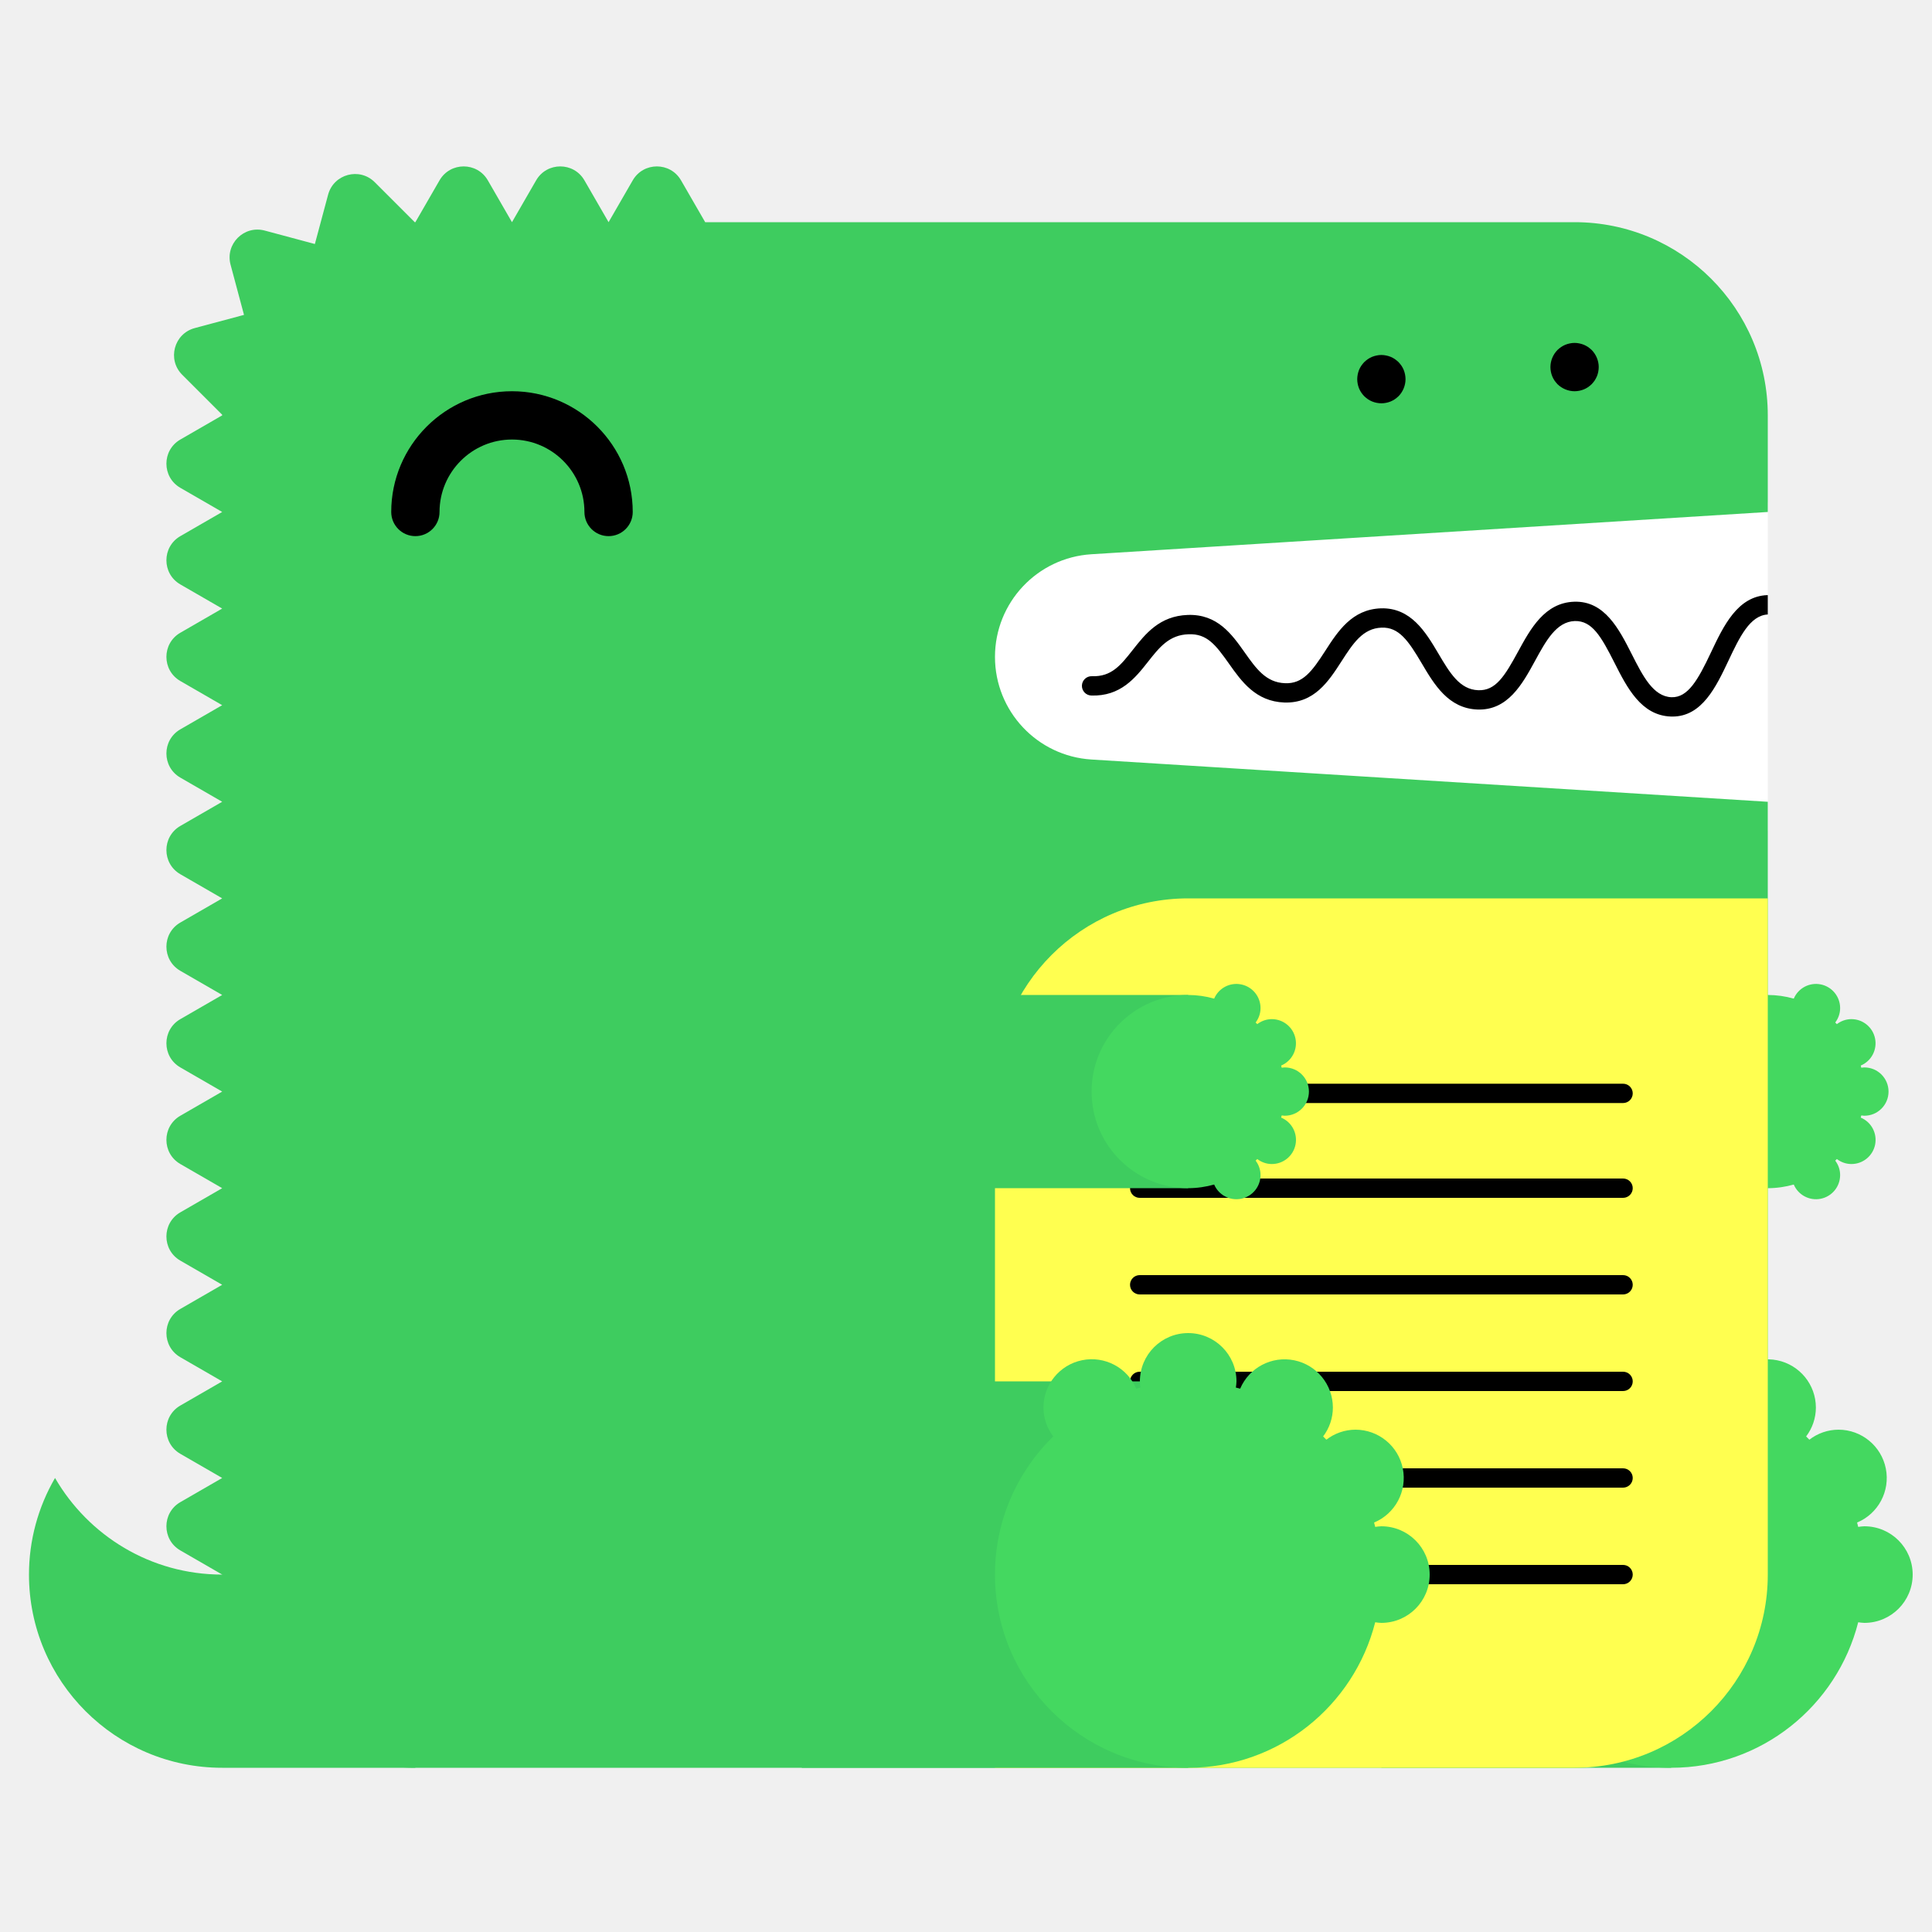
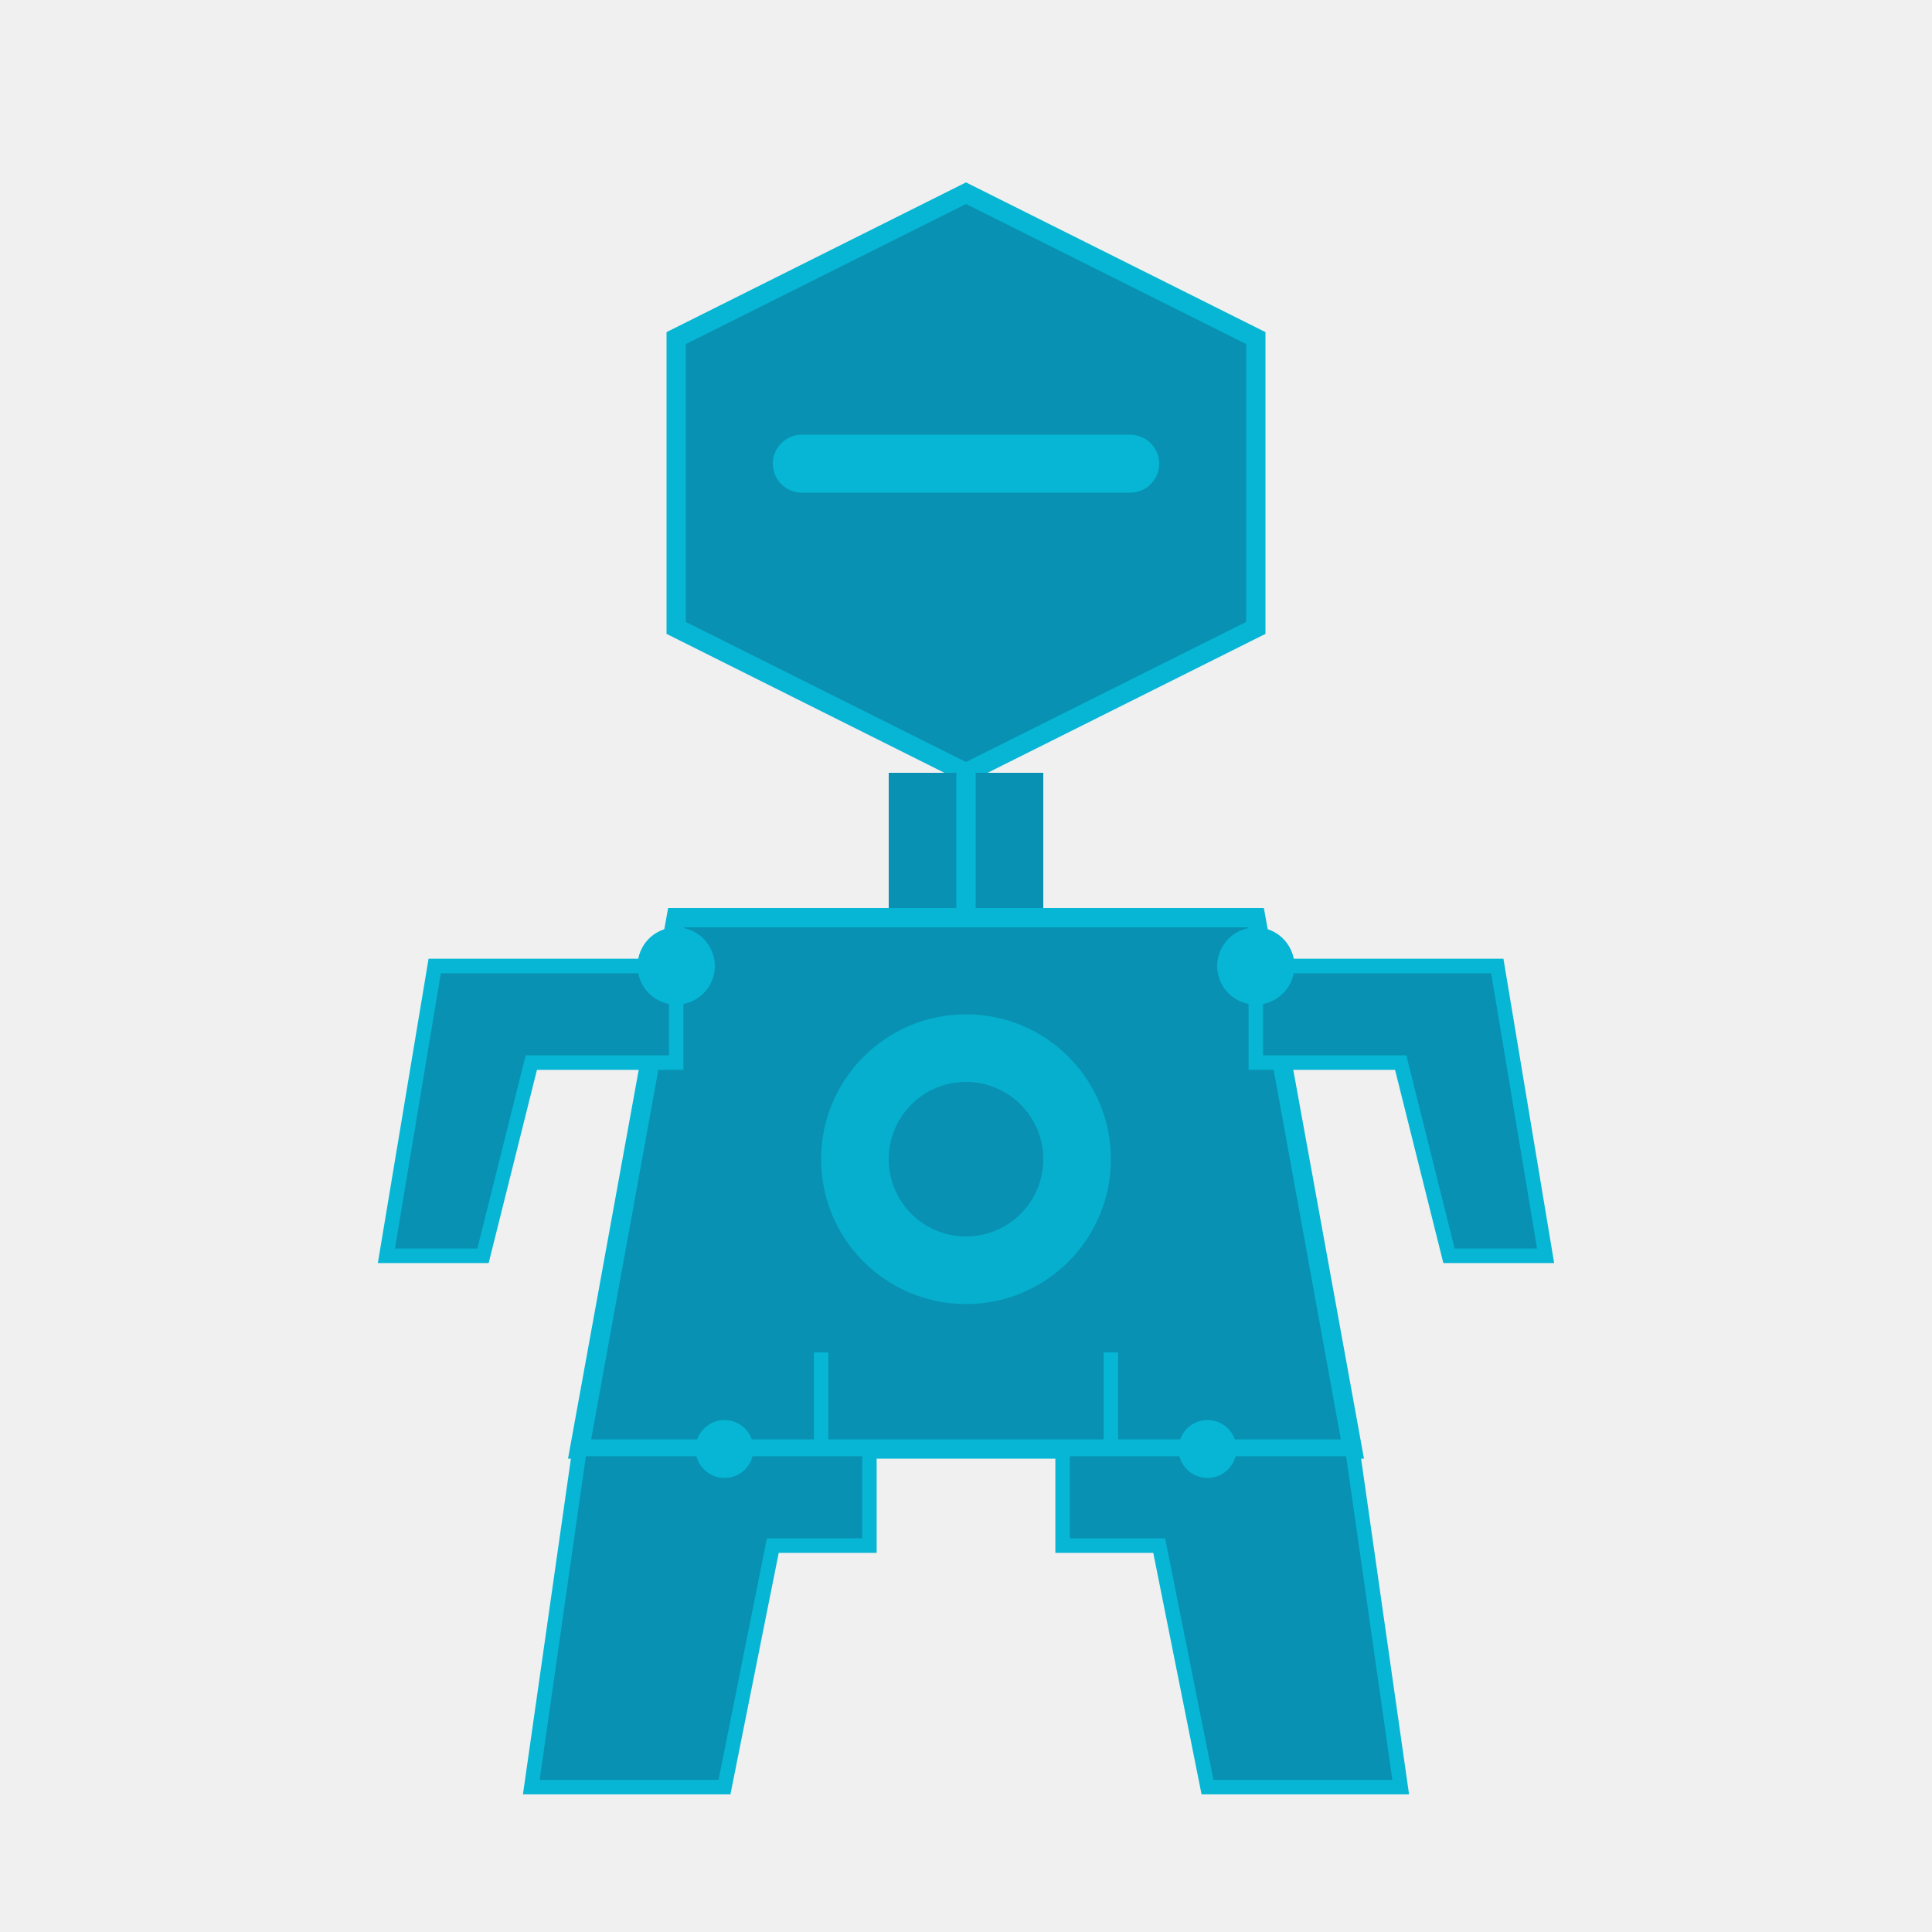
<svg xmlns="http://www.w3.org/2000/svg" width="200" height="200" viewBox="0 0 200 200">
-   <g fill="none" fill-rule="evenodd">
-     <path fill="#FFF" d="M99 52h84v34H99z" />
-     <path d="M23 163c-7.398 0-13.843-4.027-17.303-10A19.886 19.886 0 0 0 3 163c0 11.046 8.954 20 20 20h20v-20H23z" fill="#3ECC5F" />
-     <path d="M112.98 57.376L183 53V43c0-11.046-8.954-20-20-20H73l-2.5-4.33c-1.112-1.925-3.889-1.925-5 0L63 23l-2.5-4.33c-1.111-1.925-3.889-1.925-5 0L53 23l-2.5-4.33c-1.111-1.925-3.889-1.925-5 0L43 23c-.022 0-.042.003-.065.003l-4.142-4.141c-1.57-1.571-4.252-.853-4.828 1.294l-1.369 5.104-5.192-1.392c-2.148-.575-4.111 1.389-3.535 3.536l1.39 5.193-5.102 1.367c-2.148.576-2.867 3.259-1.296 4.83l4.142 4.142c0 .021-.003.042-.003.064l-4.33 2.5c-1.925 1.111-1.925 3.889 0 5L23 53l-4.33 2.5c-1.925 1.111-1.925 3.889 0 5L23 63l-4.33 2.5c-1.925 1.111-1.925 3.889 0 5L23 73l-4.33 2.5c-1.925 1.111-1.925 3.889 0 5L23 83l-4.33 2.5c-1.925 1.111-1.925 3.889 0 5L23 93l-4.33 2.5c-1.925 1.111-1.925 3.889 0 5L23 103l-4.33 2.5c-1.925 1.111-1.925 3.889 0 5L23 113l-4.33 2.5c-1.925 1.111-1.925 3.889 0 5L23 123l-4.33 2.5c-1.925 1.111-1.925 3.889 0 5L23 133l-4.33 2.5c-1.925 1.111-1.925 3.889 0 5L23 143l-4.33 2.5c-1.925 1.111-1.925 3.889 0 5L23 153l-4.33 2.5c-1.925 1.111-1.925 3.889 0 5L23 163c0 11.046 8.954 20 20 20h120c11.046 0 20-8.954 20-20V83l-70.02-4.376A10.645 10.645 0 0 1 103 68c0-5.621 4.37-10.273 9.98-10.624" fill="#3ECC5F" />
-     <path fill="#3ECC5F" d="M143 183h30v-40h-30z" />
-     <path d="M193 158c-.219 0-.428.037-.639.064-.038-.15-.074-.301-.116-.451A5 5 0 0 0 190.32 148a4.96 4.96 0 0 0-3.016 1.036 26.531 26.531 0 0 0-.335-.336 4.955 4.955 0 0 0 1.011-2.987 5 5 0 0 0-9.599-1.959c-.148-.042-.297-.077-.445-.115.027-.211.064-.42.064-.639a5 5 0 0 0-5-5 5 5 0 0 0-5 5c0 .219.037.428.064.639-.148.038-.297.073-.445.115a4.998 4.998 0 0 0-9.599 1.959c0 1.125.384 2.151 1.011 2.987-3.717 3.632-6.031 8.693-6.031 14.3 0 11.046 8.954 20 20 20 9.339 0 17.16-6.41 19.361-15.064.211.027.42.064.639.064a5 5 0 0 0 5-5 5 5 0 0 0-5-5" fill="#44D860" />
-     <path fill="#3ECC5F" d="M153 123h30v-20h-30z" />
-     <path d="M193 115.5a2.5 2.5 0 1 0 0-5c-.109 0-.214.019-.319.032-.02-.075-.037-.15-.058-.225a2.501 2.501 0 0 0-.963-4.807c-.569 0-1.088.197-1.508.518a6.653 6.653 0 0 0-.168-.168c.314-.417.506-.931.506-1.494a2.5 2.5 0 0 0-4.8-.979A9.987 9.987 0 0 0 183 103c-5.522 0-10 4.478-10 10s4.478 10 10 10c.934 0 1.833-.138 2.69-.377a2.5 2.5 0 0 0 4.8-.979c0-.563-.192-1.077-.506-1.494.057-.055.113-.111.168-.168.42.321.939.518 1.508.518a2.5 2.5 0 0 0 .963-4.807c.021-.074.038-.15.058-.225.105.013.21.032.319.032" fill="#44D860" />
-     <path d="M63 55.5a2.5 2.5 0 0 1-2.5-2.5c0-4.136-3.364-7.5-7.5-7.5s-7.5 3.364-7.5 7.5a2.5 2.5 0 1 1-5 0c0-6.893 5.607-12.5 12.5-12.5S65.5 46.107 65.5 53a2.5 2.5 0 0 1-2.5 2.5" fill="#000" />
-     <path d="M103 183h60c11.046 0 20-8.954 20-20V93h-60c-11.046 0-20 8.954-20 20v70z" fill="#FFFF50" />
-     <path d="M168.02 124h-50.04a1 1 0 1 1 0-2h50.04a1 1 0 1 1 0 2m0 20h-50.04a1 1 0 1 1 0-2h50.04a1 1 0 1 1 0 2m0 20h-50.04a1 1 0 1 1 0-2h50.04a1 1 0 1 1 0 2m0-49.814h-50.04a1 1 0 1 1 0-2h50.04a1 1 0 1 1 0 2m0 19.814h-50.04a1 1 0 1 1 0-2h50.04a1 1 0 1 1 0 2m0 20h-50.04a1 1 0 1 1 0-2h50.04a1 1 0 1 1 0 2M183 61.611c-.012 0-.022-.006-.034-.005-3.09.105-4.552 3.196-5.842 5.923-1.346 2.85-2.387 4.703-4.093 4.647-1.889-.068-2.969-2.202-4.113-4.46-1.314-2.594-2.814-5.536-5.963-5.426-3.046.104-4.513 2.794-5.807 5.167-1.377 2.528-2.314 4.065-4.121 3.994-1.927-.07-2.951-1.805-4.136-3.813-1.321-2.236-2.848-4.75-5.936-4.664-2.994.103-4.465 2.385-5.763 4.4-1.373 2.13-2.335 3.428-4.165 3.351-1.973-.07-2.992-1.51-4.171-3.177-1.324-1.873-2.816-3.993-5.895-3.89-2.928.1-4.399 1.97-5.696 3.618-1.232 1.564-2.194 2.802-4.229 2.724a1 1 0 0 0-.072 2c3.017.101 4.545-1.8 5.872-3.487 1.177-1.496 2.193-2.787 4.193-2.855 1.926-.082 2.829 1.115 4.195 3.045 1.297 1.834 2.769 3.914 5.731 4.021 3.103.104 4.596-2.215 5.918-4.267 1.182-1.834 2.202-3.417 4.15-3.484 1.793-.067 2.769 1.35 4.145 3.681 1.297 2.197 2.766 4.686 5.787 4.796 3.125.108 4.634-2.62 5.949-5.035 1.139-2.088 2.214-4.06 4.119-4.126 1.793-.042 2.728 1.595 4.111 4.33 1.292 2.553 2.757 5.445 5.825 5.556l.169.003c3.064 0 4.518-3.075 5.805-5.794 1.139-2.41 2.217-4.68 4.067-4.773v-2z" fill="#000" />
-     <path fill="#3ECC5F" d="M83 183h40v-40H83z" />
-     <path d="M143 158c-.219 0-.428.037-.639.064-.038-.15-.074-.301-.116-.451A5 5 0 0 0 140.32 148a4.96 4.96 0 0 0-3.016 1.036 26.531 26.531 0 0 0-.335-.336 4.955 4.955 0 0 0 1.011-2.987 5 5 0 0 0-9.599-1.959c-.148-.042-.297-.077-.445-.115.027-.211.064-.42.064-.639a5 5 0 0 0-5-5 5 5 0 0 0-5 5c0 .219.037.428.064.639-.148.038-.297.073-.445.115a4.998 4.998 0 0 0-9.599 1.959c0 1.125.384 2.151 1.011 2.987-3.717 3.632-6.031 8.693-6.031 14.3 0 11.046 8.954 20 20 20 9.339 0 17.16-6.41 19.361-15.064.211.027.42.064.639.064a5 5 0 0 0 5-5 5 5 0 0 0-5-5" fill="#44D860" />
-     <path fill="#3ECC5F" d="M83 123h40v-20H83z" />
-     <path d="M133 115.5a2.5 2.5 0 1 0 0-5c-.109 0-.214.019-.319.032-.02-.075-.037-.15-.058-.225a2.501 2.501 0 0 0-.963-4.807c-.569 0-1.088.197-1.508.518a6.653 6.653 0 0 0-.168-.168c.314-.417.506-.931.506-1.494a2.5 2.5 0 0 0-4.8-.979A9.987 9.987 0 0 0 123 103c-5.522 0-10 4.478-10 10s4.478 10 10 10c.934 0 1.833-.138 2.69-.377a2.5 2.5 0 0 0 4.8-.979c0-.563-.192-1.077-.506-1.494.057-.055.113-.111.168-.168.42.321.939.518 1.508.518a2.5 2.5 0 0 0 .963-4.807c.021-.074.038-.15.058-.225.105.013.21.032.319.032" fill="#44D860" />
-     <path d="M143 41.75c-.16 0-.33-.02-.49-.05a2.52 2.52 0 0 1-.47-.14c-.15-.06-.29-.14-.431-.23-.13-.09-.259-.2-.38-.31-.109-.12-.219-.24-.309-.38s-.17-.28-.231-.43a2.619 2.619 0 0 1-.189-.96c0-.16.02-.33.05-.49.03-.16.08-.31.139-.47.061-.15.141-.29.231-.43.09-.13.2-.26.309-.38.121-.11.25-.22.38-.31.141-.09.281-.17.431-.23.149-.06.31-.11.47-.14.32-.07.65-.07.98 0 .159.03.32.08.47.14.149.06.29.14.43.23.13.09.259.2.38.31.11.12.22.25.31.38.09.14.17.28.23.43.06.16.11.31.14.47.029.16.05.33.05.49 0 .66-.271 1.31-.73 1.77-.121.11-.25.22-.38.31-.14.09-.281.17-.43.23a2.565 2.565 0 0 1-.96.19m20-1.25c-.66 0-1.3-.27-1.771-.73a3.802 3.802 0 0 1-.309-.38c-.09-.14-.17-.28-.231-.43a2.619 2.619 0 0 1-.189-.96c0-.66.27-1.3.729-1.77.121-.11.25-.22.38-.31.141-.09.281-.17.431-.23.149-.06.31-.11.47-.14.32-.07.66-.07.98 0 .159.03.32.08.47.14.149.06.29.14.43.23.13.09.259.2.38.31.459.47.73 1.11.73 1.77 0 .16-.021.33-.05.49-.03.16-.08.32-.14.47-.07.15-.14.29-.23.43-.09.13-.2.26-.31.38-.121.11-.25.22-.38.31-.14.09-.281.17-.43.23a2.565 2.565 0 0 1-.96.19" fill="#000" />
-   </g>
+   <path d="M100 20 L130 35 L130 65 L100 80 L70 65 L70 35 Z" fill="#0891B2" stroke="#06B6D4" stroke-width="2" />
+   <rect x="80" y="45" width="40" height="6" rx="3" fill="#06B6D4" />
+   <rect x="92" y="80" width="16" height="15" fill="#0891B2" />
+   <path d="M70 95 L130 95 L140 150 L60 150 Z" fill="#0891B2" stroke="#06B6D4" stroke-width="2" />
+   <circle cx="100" cy="120" r="15" fill="#06B6D4" opacity="0.8" />
+   <circle cx="100" cy="120" r="8" fill="#0891B2" />
+   <path d="M70 100 L45 100 L40 130 L50 130 L55 110 L70 110 Z" fill="#0891B2" stroke="#06B6D4" stroke-width="1.5" />
+   <path d="M130 100 L155 100 L160 130 L150 130 L145 110 L130 110 Z" fill="#0891B2" stroke="#06B6D4" stroke-width="1.5" />
+   <path d="M75 150 L60 150 L55 185 L75 185 L80 160 L90 160 L90 150 Z" fill="#0891B2" stroke="#06B6D4" stroke-width="1.5" />
+   <path d="M125 150 L140 150 L145 185 L125 185 L120 160 L110 160 L110 150 Z" fill="#0891B2" stroke="#06B6D4" stroke-width="1.5" />
+   <line x1="100" y1="80" x2="100" y2="95" stroke="#06B6D4" stroke-width="2" />
+   <line x1="85" y1="140" x2="85" y2="150" stroke="#06B6D4" stroke-width="1.5" />
+   <line x1="115" y1="140" x2="115" y2="150" stroke="#06B6D4" stroke-width="1.5" />
+   <circle cx="70" cy="100" r="4" fill="#06B6D4" />
+   <circle cx="130" cy="100" r="4" fill="#06B6D4" />
+   <circle cx="75" cy="150" r="3" fill="#06B6D4" />
+   <circle cx="125" cy="150" r="3" fill="#06B6D4" />
</svg>
